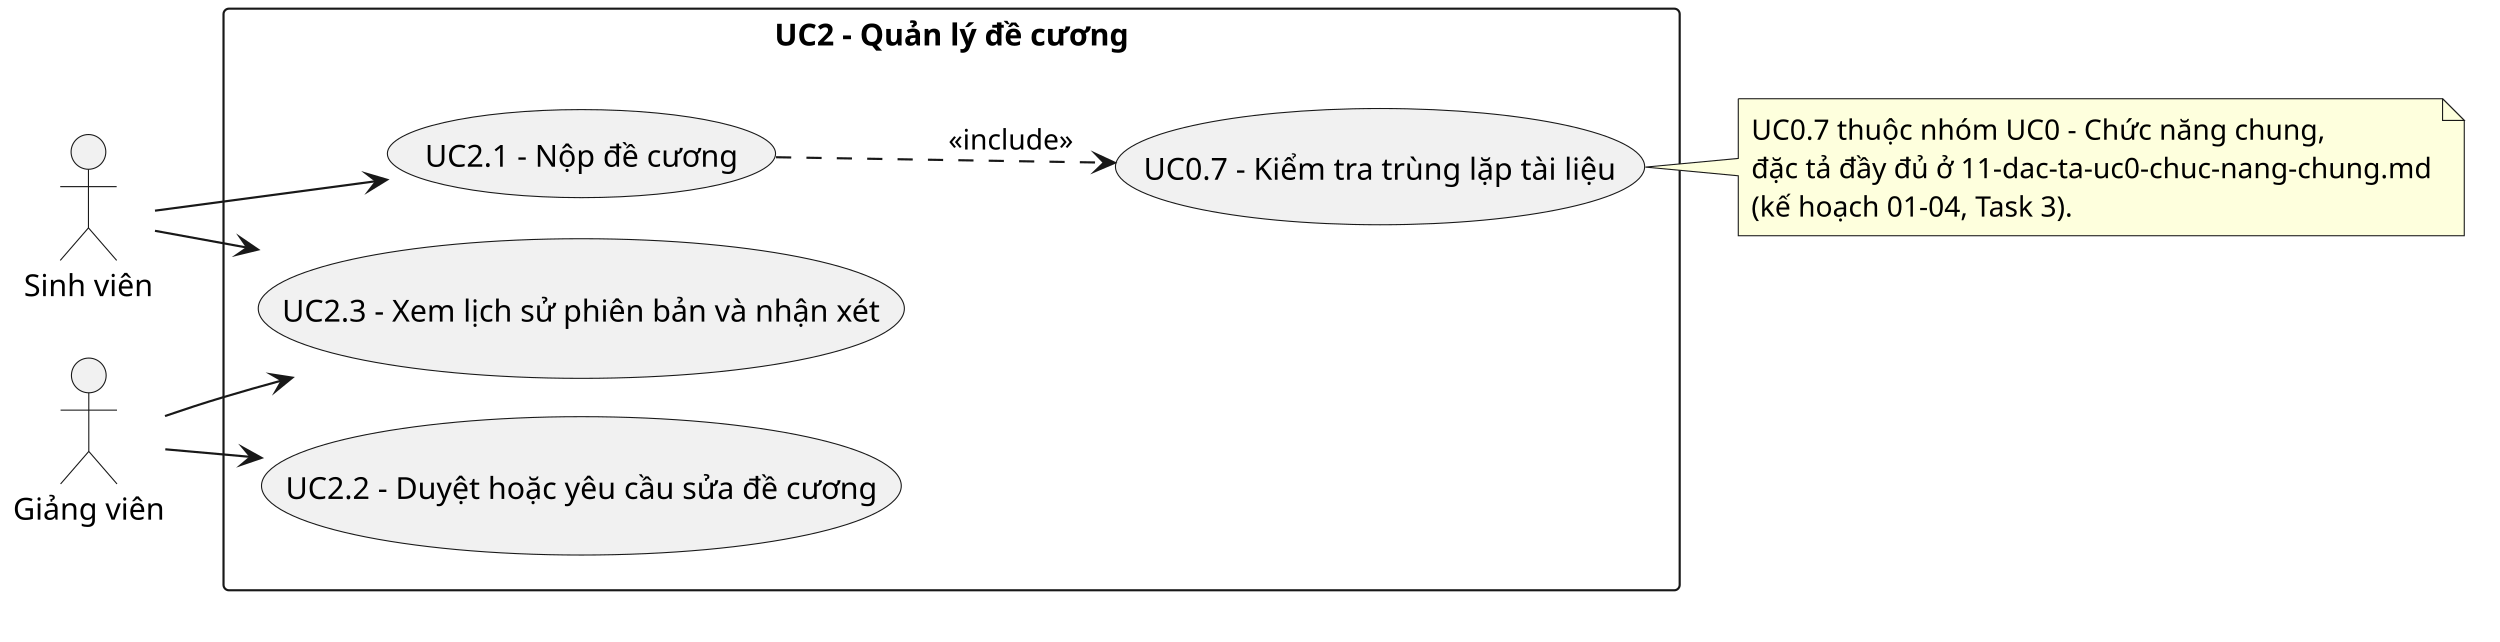
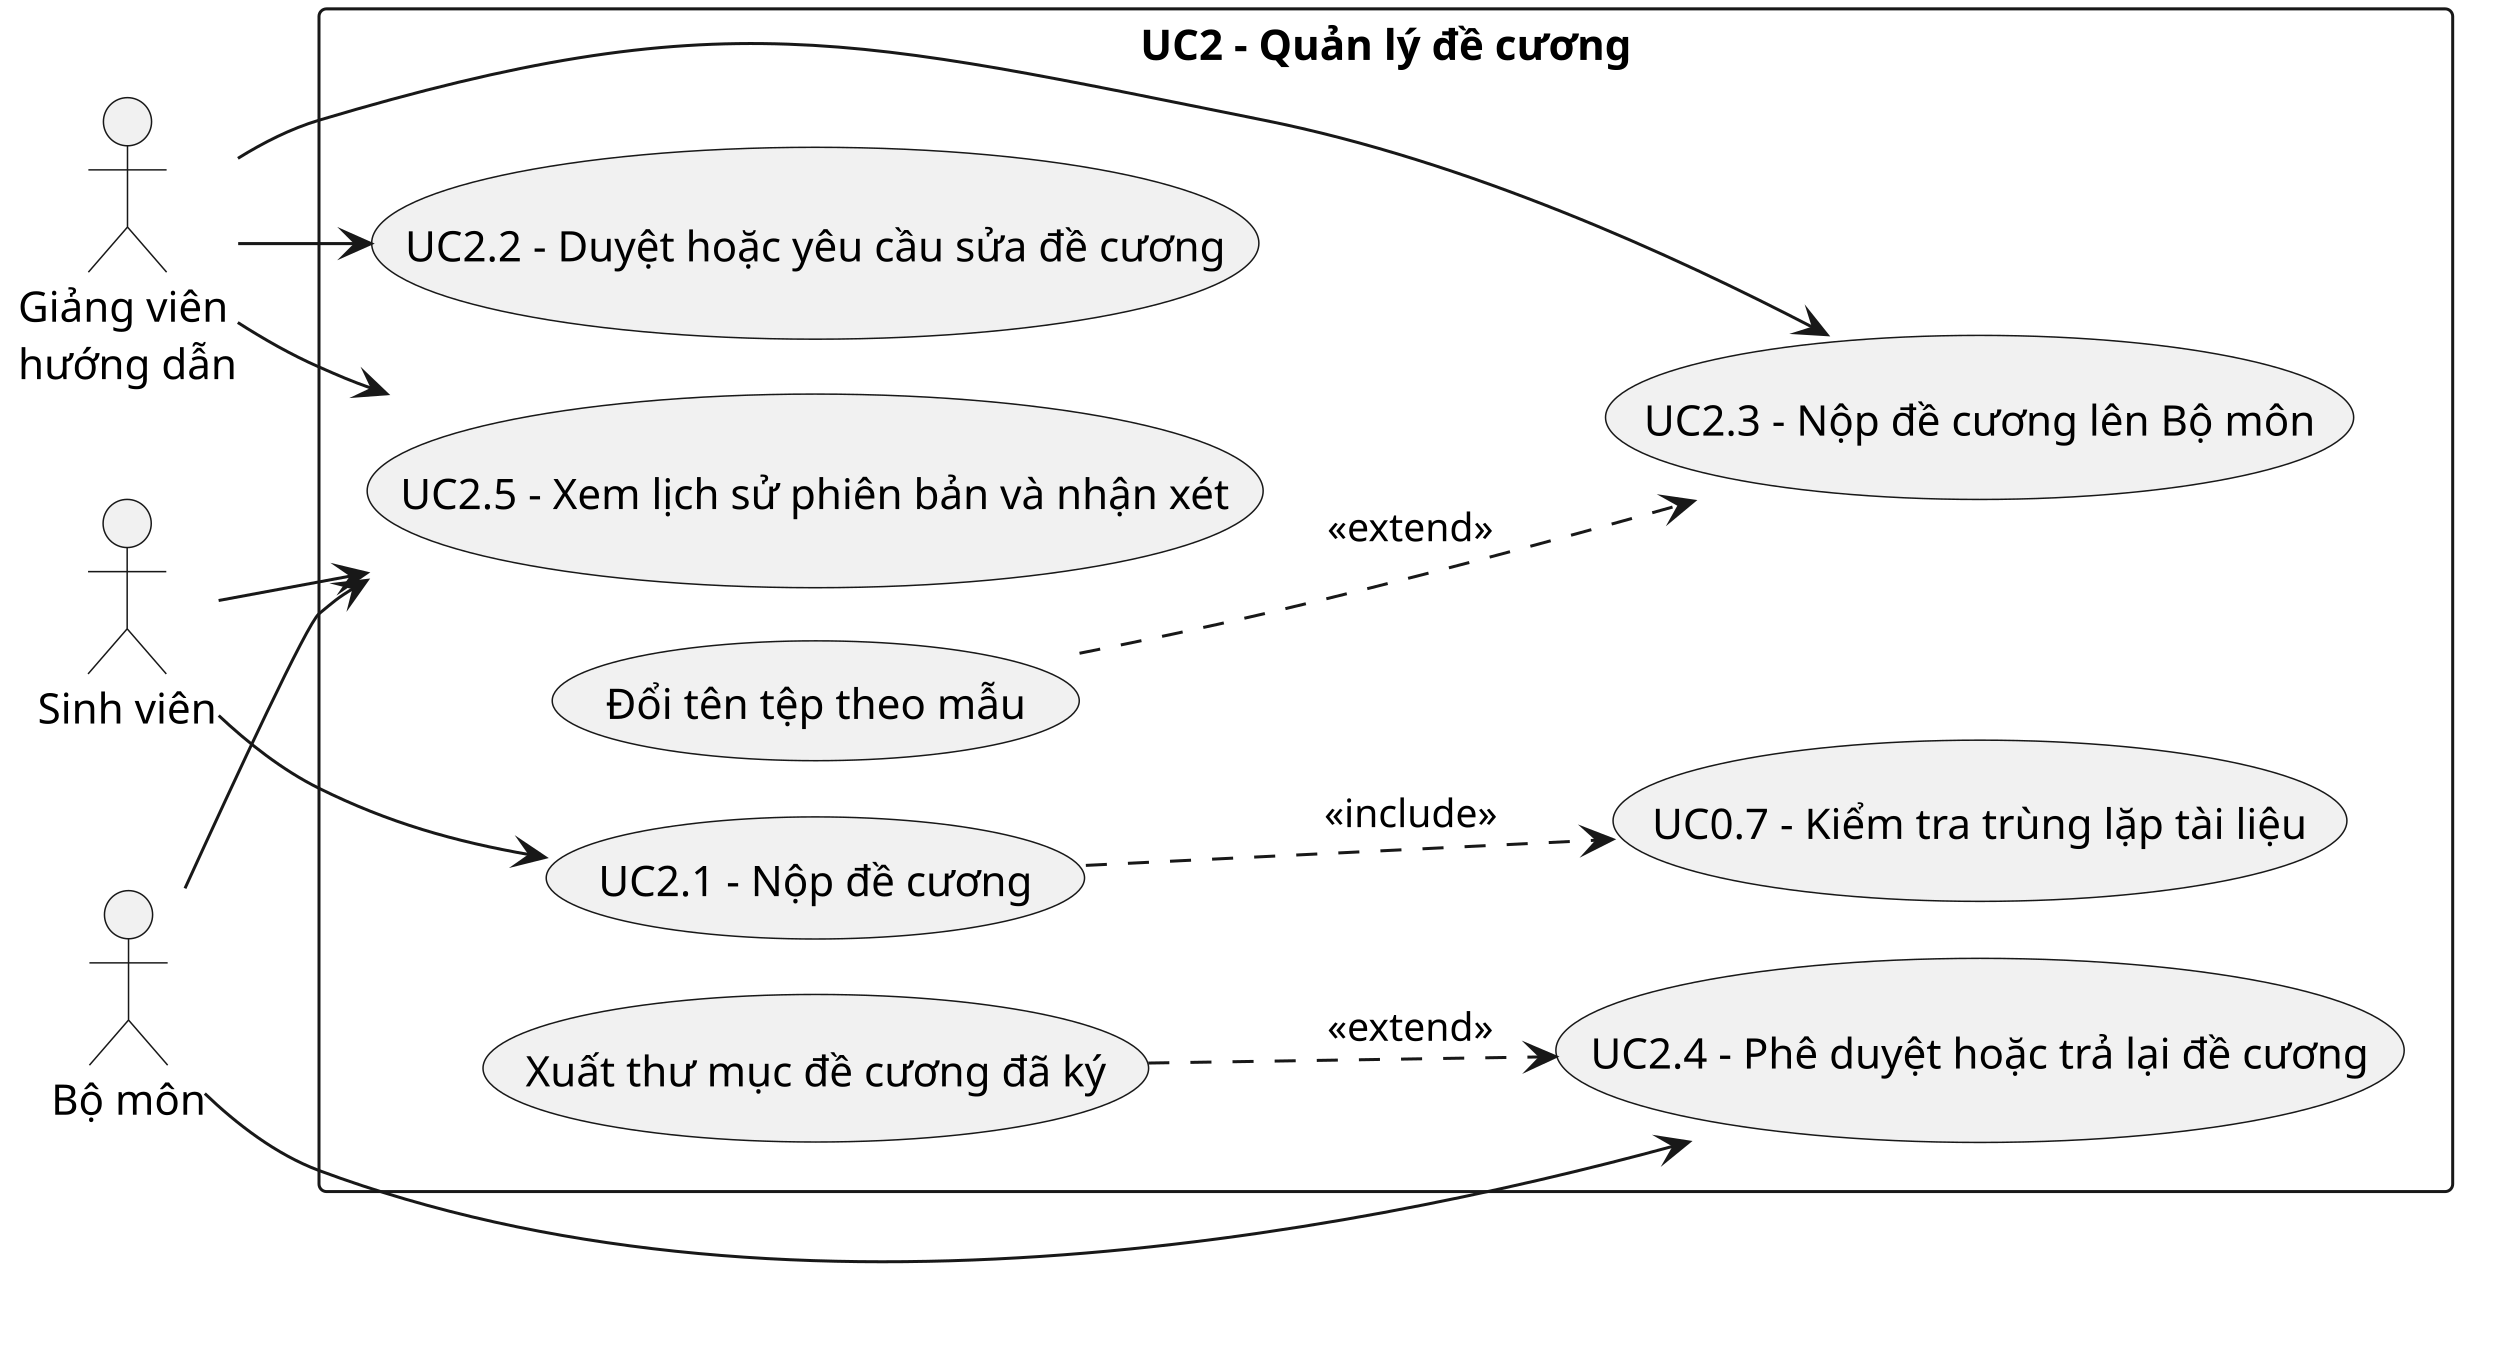
- <svg xmlns="http://www.w3.org/2000/svg" version="1.1" data-diagram-type="DESCRIPTION" style="width:1800px;height:462px;background:#FFFFFF;" width="1800px" height="462.5px" viewBox="0 0 1800 462" zoomAndPan="magnify" preserveAspectRatio="none" contentStyleType="text/css">
+ <svg xmlns="http://www.w3.org/2000/svg" version="1.1" data-diagram-type="DESCRIPTION" style="width:1298px;height:704px;background:#FFFFFF;" width="1298.438px" height="704.688px" viewBox="0 0 1298 704" zoomAndPan="magnify" preserveAspectRatio="none" contentStyleType="text/css">
  <defs />
  <g font-family="sans-serif" lengthAdjust="spacing">
-     <g class="cluster" data-qualified-name="UC2 - Qu.n l. .. c..ng" id="ent0003" data-source-line="7">
-       <rect x="160.938" y="6.25" width="1048.438" height="418.75" fill="none" style="stroke:#181818;stroke-width:1.563;" rx="3.906" ry="3.906" />
-       <text x="557.647" y="32.759" fill="#000" font-size="21.875" textLength="255.018" font-weight="700" font-family="'Noto Sans'">UC2 - Quản lý đề cương</text>
+     <g class="cluster" data-qualified-name="UC2 - Qu.n l. .. c..ng" id="ent0004" data-source-line="8">
+       <rect x="165.625" y="4.602" width="1107.813" height="614.063" fill="none" style="stroke:#181818;stroke-width:1.563;" rx="3.906" ry="3.906" />
+       <text x="592.022" y="31.111" fill="#000" font-size="21.875" textLength="255.018" font-weight="700" font-family="'Noto Sans'">UC2 - Quản lý đề cương</text>
    </g>
    <g class="entity" data-qualified-name="SV" id="ent0001" data-source-line="4">
-       <ellipse cx="63.683" cy="109.375" rx="12.5" ry="12.5" fill="#F1F1F1" style="stroke:#181818;stroke-width:0.781;" />
-       <path d="M63.683,121.875 L63.683,164.063 M43.37,134.375 L83.995,134.375 M63.683,164.063 L43.37,187.5 M63.683,164.063 L83.995,187.5" style="stroke:#181818;stroke-width:0.781;" fill="none" />
-       <text x="17.188" y="213.228" fill="#000" font-size="21.875" textLength="92.99" font-family="'Noto Sans'">Sinh viên</text>
+       <ellipse cx="66.026" cy="271.789" rx="12.5" ry="12.5" fill="#F1F1F1" style="stroke:#181818;stroke-width:0.781;" />
+       <path d="M66.026,284.289 L66.026,326.477 M45.714,296.789 L86.339,296.789 M66.026,326.477 L45.714,349.914 M66.026,326.477 L86.339,349.914" style="stroke:#181818;stroke-width:0.781;" fill="none" />
+       <text x="19.531" y="375.642" fill="#000" font-size="21.875" textLength="92.99" font-family="'Noto Sans'">Sinh viên</text>
    </g>
    <g class="entity" data-qualified-name="GV" id="ent0002" data-source-line="5">
-       <ellipse cx="63.931" cy="270.313" rx="12.5" ry="12.5" fill="#F1F1F1" style="stroke:#181818;stroke-width:0.781;" />
-       <path d="M63.931,282.813 L63.931,325 M43.619,295.313 L84.244,295.313 M63.931,325 L43.619,348.438 M63.931,325 L84.244,348.438" style="stroke:#181818;stroke-width:0.781;" fill="none" />
-       <text x="9.375" y="374.166" fill="#000" font-size="21.875" textLength="109.112" font-family="'Noto Sans'">Giảng viên</text>
+       <ellipse cx="66.195" cy="63.195" rx="12.5" ry="12.5" fill="#F1F1F1" style="stroke:#181818;stroke-width:0.781;" />
+       <path d="M66.195,75.695 L66.195,117.883 M45.883,88.195 L86.508,88.195 M66.195,117.883 L45.883,141.32 M66.195,117.883 L86.508,141.32" style="stroke:#181818;stroke-width:0.781;" fill="none" />
+       <text x="9.375" y="167.049" fill="#000" font-size="21.875" textLength="109.112" font-family="'Noto Sans'">Giảng viên</text>
+       <text x="9.375" y="196.842" fill="#000" font-size="21.875" textLength="113.64" font-family="'Noto Sans'">hướng dẫn</text>
    </g>
-     <g class="entity" data-qualified-name="GMN13" id="ent0014" data-source-line="22">
-       <path d="M1251.563,71.094 L1251.563,114.063 L1184.671,120.313 L1251.563,126.563 L1251.563,169.716 A0,0 0 0 0 1251.563,169.716 L1774.272,169.716 A0,0 0 0 0 1774.272,169.716 L1774.272,86.719 L1758.647,71.094 L1251.563,71.094 A0,0 0 0 0 1251.563,71.094" style="stroke:#181818;stroke-width:0.781;" fill="#FEFFDD" />
-       <path d="M1758.647,71.094 L1758.647,86.719 L1774.272,86.719 L1758.647,71.094" style="stroke:#181818;stroke-width:0.781;" fill="#FEFFDD" />
-       <text x="1260.938" y="100.62" fill="#000" font-size="20.313" textLength="413.218" font-family="'Noto Sans'">UC0.7 thuộc nhóm UC0 - Chức năng chung,</text>
-       <text x="1260.938" y="128.286" fill="#000" font-size="20.313" textLength="489.897" font-family="'Noto Sans'">đặc tả đầy đủ ở 11-dac-ta-uc0-chuc-nang-chung.md</text>
-       <text x="1260.938" y="155.952" fill="#000" font-size="20.313" textLength="232.944" font-family="'Noto Sans'">(kế hoạch 01-04, Task 3).</text>
+     <g class="entity" data-qualified-name="BM" id="ent0003" data-source-line="6">
+       <ellipse cx="66.736" cy="474.914" rx="12.5" ry="12.5" fill="#F1F1F1" style="stroke:#181818;stroke-width:0.781;" />
+       <path d="M66.736,487.414 L66.736,529.602 M46.423,499.914 L87.048,499.914 M66.736,529.602 L46.423,553.039 M66.736,529.602 L87.048,553.039" style="stroke:#181818;stroke-width:0.781;" fill="none" />
+       <text x="26.563" y="578.767" fill="#000" font-size="21.875" textLength="80.347" font-family="'Noto Sans'">Bộ môn</text>
    </g>
-     <g class="entity" data-qualified-name="UC2 - Qu.n l. .. c..ng.UC2_1" id="ent0004" data-source-line="8">
-       <ellipse cx="418.655" cy="110.606" rx="139.749" ry="31.7" fill="#F1F1F1" style="stroke:#181818;stroke-width:0.781;" />
-       <text x="305.989" y="120.034" fill="#000" font-size="21.875" textLength="225.333" font-family="'Noto Sans'">UC2.1 - Nộp đề cương</text>
+     <g class="entity" data-qualified-name="UC2 - Qu.n l. .. c..ng.UC2_1" id="ent0005" data-source-line="9">
+       <ellipse cx="423.343" cy="455.833" rx="139.749" ry="31.7" fill="#F1F1F1" style="stroke:#181818;stroke-width:0.781;" />
+       <text x="310.676" y="465.261" fill="#000" font-size="21.875" textLength="225.333" font-family="'Noto Sans'">UC2.1 - Nộp đề cương</text>
    </g>
-     <g class="entity" data-qualified-name="UC2 - Qu.n l. .. c..ng.UC2_2" id="ent0005" data-source-line="9">
-       <ellipse cx="418.602" cy="349.814" rx="230.321" ry="49.814" fill="#F1F1F1" style="stroke:#181818;stroke-width:0.781;" />
-       <text x="205.617" y="359.242" fill="#000" font-size="21.875" textLength="425.97" font-family="'Noto Sans'">UC2.2 - Duyệt hoặc yêu cầu sửa đề cương</text>
+     <g class="entity" data-qualified-name="UC2 - Qu.n l. .. c..ng.UC2_2" id="ent0006" data-source-line="10">
+       <ellipse cx="423.29" cy="126.291" rx="230.321" ry="49.814" fill="#F1F1F1" style="stroke:#181818;stroke-width:0.781;" />
+       <text x="210.305" y="135.719" fill="#000" font-size="21.875" textLength="425.97" font-family="'Noto Sans'">UC2.2 - Duyệt hoặc yêu cầu sửa đề cương</text>
    </g>
-     <g class="entity" data-qualified-name="UC2 - Qu.n l. .. c..ng.UC2_3" id="ent0006" data-source-line="10">
-       <ellipse cx="418.542" cy="222.146" rx="232.604" ry="50.271" fill="#F1F1F1" style="stroke:#181818;stroke-width:0.781;" />
-       <text x="203.139" y="231.574" fill="#000" font-size="21.875" textLength="430.804" font-family="'Noto Sans'">UC2.3 - Xem lịch sử phiên bản và nhận xét</text>
+     <g class="entity" data-qualified-name="UC2 - Qu.n l. .. c..ng.UC2_3" id="ent0007" data-source-line="11">
+       <ellipse cx="1027.808" cy="216.726" rx="194.215" ry="42.593" fill="#F1F1F1" style="stroke:#181818;stroke-width:0.781;" />
+       <text x="853.531" y="226.154" fill="#000" font-size="21.875" textLength="348.555" font-family="'Noto Sans'">UC2.3 - Nộp đề cương lên Bộ môn</text>
    </g>
-     <g class="entity" data-qualified-name="UC2 - Qu.n l. .. c..ng.UC0_7" id="ent0007" data-source-line="11">
-       <ellipse cx="993.635" cy="119.977" rx="190.51" ry="41.852" fill="#F1F1F1" style="stroke:#181818;stroke-width:0.781;" />
-       <text x="823.394" y="129.405" fill="#000" font-size="21.875" textLength="340.483" font-family="'Noto Sans'">UC0.7 - Kiểm tra trùng lặp tài liệu</text>
+     <g class="entity" data-qualified-name="UC2 - Qu.n l. .. c..ng.UC2_3X" id="ent0008" data-source-line="12">
+       <ellipse cx="423.535" cy="363.84" rx="136.817" ry="31.113" fill="#F1F1F1" style="stroke:#181818;stroke-width:0.781;" />
+       <text x="314.401" y="373.268" fill="#000" font-size="21.875" textLength="218.268" font-family="'Noto Sans'">Đổi tên tệp theo mẫu</text>
    </g>
-     <g class="link" data-entity-1="ent0001" data-entity-2="ent0004" id="lnk8" data-link-type="dependency">
-       <polygon points="278.588,129.417,263.823,125.081,270.844,130.45,265.475,137.471,278.588,129.417" fill="#181818" style="stroke:#181818;stroke-width:1.563;stroke-linejoin:miter;stroke-miterlimit:10;" />
-       <path d="M111.586,151.684 C154.022,146.026 211.521,138.36 270.844,130.45" style="stroke:#181818;stroke-width:1.563;" fill="none" />
+     <g class="entity" data-qualified-name="UC2 - Qu.n l. .. c..ng.UC2_4" id="ent0009" data-source-line="13">
+       <ellipse cx="1028.035" cy="545.365" rx="220.222" ry="47.794" fill="#F1F1F1" style="stroke:#181818;stroke-width:0.781;" />
+       <text x="825.779" y="554.793" fill="#000" font-size="21.875" textLength="404.511" font-family="'Noto Sans'">UC2.4 - Phê duyệt hoặc trả lại đề cương</text>
    </g>
-     <g class="link" data-entity-1="ent0002" data-entity-2="ent0005" id="lnk9" data-link-type="dependency">
-       <polygon points="188.241,329.649,174.787,322.179,180.459,328.958,173.681,334.63,188.241,329.649" fill="#181818" style="stroke:#181818;stroke-width:1.563;stroke-linejoin:miter;stroke-miterlimit:10;" />
-       <path d="M119.02,323.496 C138.805,325.255 154.914,326.687 180.459,328.958" style="stroke:#181818;stroke-width:1.563;" fill="none" />
+     <g class="entity" data-qualified-name="UC2 - Qu.n l. .. c..ng.UC2_4X" id="ent0010" data-source-line="14">
+       <ellipse cx="423.568" cy="554.628" rx="172.786" ry="38.307" fill="#F1F1F1" style="stroke:#181818;stroke-width:0.781;" />
+       <text x="272.871" y="564.056" fill="#000" font-size="21.875" textLength="301.393" font-family="'Noto Sans'">Xuất thư mục đề cương đã ký</text>
    </g>
-     <g class="link" data-entity-1="ent0001" data-entity-2="ent0006" id="lnk10" data-link-type="dependency">
-       <polygon points="185.706,179.694,172.992,171.024,178.02,178.293,170.751,183.322,185.706,179.694" fill="#181818" style="stroke:#181818;stroke-width:1.563;stroke-linejoin:miter;stroke-miterlimit:10;" />
-       <path d="M111.586,166.188 C132.059,169.918 150.156,173.216 178.02,178.293" style="stroke:#181818;stroke-width:1.563;" fill="none" />
+     <g class="entity" data-qualified-name="UC2 - Qu.n l. .. c..ng.UC2_5" id="ent0011" data-source-line="15">
+       <ellipse cx="423.229" cy="254.873" rx="232.604" ry="50.271" fill="#F1F1F1" style="stroke:#181818;stroke-width:0.781;" />
+       <text x="207.827" y="264.301" fill="#000" font-size="21.875" textLength="430.804" font-family="'Noto Sans'">UC2.5 - Xem lịch sử phiên bản và nhận xét</text>
    </g>
-     <g class="link" data-entity-1="ent0002" data-entity-2="ent0006" id="lnk11" data-link-type="dependency">
-       <polygon points="210.472,271.907,195.262,269.564,202.933,273.956,198.541,281.627,210.472,271.907" fill="#181818" style="stroke:#181818;stroke-width:1.563;stroke-linejoin:miter;stroke-miterlimit:10;" />
-       <path d="M118.797,299.535 C132.456,294.85 147.179,290.017 160.938,285.938 C176.985,281.179 186.126,278.524 202.933,273.956" style="stroke:#181818;stroke-width:1.563;" fill="none" />
+     <g class="entity" data-qualified-name="UC2 - Qu.n l. .. c..ng.UC0_7" id="ent0012" data-source-line="16">
+       <ellipse cx="1028.01" cy="426.141" rx="190.51" ry="41.852" fill="#F1F1F1" style="stroke:#181818;stroke-width:0.781;" />
+       <text x="857.769" y="435.569" fill="#000" font-size="21.875" textLength="340.483" font-family="'Noto Sans'">UC0.7 - Kiểm tra trùng lặp tài liệu</text>
    </g>
-     <g class="link" data-entity-1="ent0004" data-entity-2="ent0007" id="lnk12" data-link-type="dependency">
-       <polygon points="802.636,117.205,788.678,110.725,794.825,117.077,788.473,123.224,802.636,117.205" fill="#181818" style="stroke:#181818;stroke-width:1.563;stroke-linejoin:miter;stroke-miterlimit:10;" />
-       <path d="M558.747,113.207 C631.967,114.407 715.145,115.771 794.825,117.077" style="stroke:#181818;stroke-width:1.563;stroke-dasharray:10.938,10.938;" fill="none" />
-       <text x="682.813" y="107.652" fill="#000" font-size="20.313" textLength="89.964" font-family="'Noto Sans'">«include»</text>
+     <g class="link" data-entity-1="ent0001" data-entity-2="ent0005" id="lnk13" data-link-type="dependency">
+       <polygon points="283.047,445.167,270.271,436.588,275.351,443.821,268.118,448.901,283.047,445.167" fill="#181818" style="stroke:#181818;stroke-width:1.563;stroke-linejoin:miter;stroke-miterlimit:10;" />
+       <path d="M113.566,371.507 C128.778,385.775 146.71,399.914 165.625,409.289 C201.689,427.165 235.953,436.931 275.351,443.821" style="stroke:#181818;stroke-width:1.563;" fill="none" />
+     </g>
+     <g class="link" data-entity-1="ent0002" data-entity-2="ent0006" id="lnk14" data-link-type="dependency">
+       <polygon points="192.644,126.477,178.581,120.227,184.831,126.477,178.581,132.727,192.644,126.477" fill="#181818" style="stroke:#181818;stroke-width:1.563;stroke-linejoin:miter;stroke-miterlimit:10;" />
+       <path d="M123.656,126.477 C143.511,126.477 159.478,126.477 184.831,126.477" style="stroke:#181818;stroke-width:1.563;" fill="none" />
+     </g>
+     <g class="link" data-entity-1="ent0002" data-entity-2="ent0007" id="lnk15" data-link-type="dependency">
+       <polygon points="948.568,173.779,938.967,161.752,941.634,170.179,933.207,172.846,948.568,173.779" fill="#181818" style="stroke:#181818;stroke-width:1.563;stroke-linejoin:miter;stroke-miterlimit:10;" />
+       <path d="M123.538,82.216 C136.638,74.068 151.054,66.767 165.625,62.414 C374.557,0 442.448,19.554 656.25,62.414 C762.138,83.641 868.622,132.271 941.634,170.179" style="stroke:#181818;stroke-width:1.563;" fill="none" />
+     </g>
+     <g class="link" data-entity-1="ent0003" data-entity-2="ent0009" id="lnk16" data-link-type="dependency">
+       <polygon points="876.915,592.902,861.706,590.561,869.376,594.952,864.985,602.623,876.915,592.902" fill="#181818" style="stroke:#181818;stroke-width:1.563;stroke-linejoin:miter;stroke-miterlimit:10;" />
+       <path d="M106.336,567.776 C122.798,583.553 143.366,599.443 165.625,607.727 C402.459,695.868 693.292,642.826 869.376,594.952" style="stroke:#181818;stroke-width:1.563;" fill="none" />
+     </g>
+     <g class="link" data-entity-1="ent0001" data-entity-2="ent0011" id="lnk17" data-link-type="dependency">
+       <polygon points="190.377,297.529,175.411,293.947,182.695,298.953,177.69,306.238,190.377,297.529" fill="#181818" style="stroke:#181818;stroke-width:1.563;stroke-linejoin:miter;stroke-miterlimit:10;" />
+       <path d="M113.511,311.782 C134.607,307.87 153.73,304.324 182.695,298.953" style="stroke:#181818;stroke-width:1.563;" fill="none" />
+     </g>
+     <g class="link" data-entity-1="ent0002" data-entity-2="ent0011" id="lnk18" data-link-type="dependency">
+       <polygon points="200.801,204.45,189.671,193.823,193.446,201.815,185.454,205.59,200.801,204.45" fill="#181818" style="stroke:#181818;stroke-width:1.563;stroke-linejoin:miter;stroke-miterlimit:10;" />
+       <path d="M123.458,167.452 C136.79,175.985 151.323,184.276 165.625,190.539 C176.966,195.506 181.411,197.503 193.446,201.815" style="stroke:#181818;stroke-width:1.563;" fill="none" />
+     </g>
+     <g class="link" data-entity-1="ent0003" data-entity-2="ent0011" id="lnk19" data-link-type="dependency">
+       <polygon points="190.555,301.322,175.272,303.122,183.836,305.308,181.65,313.872,190.555,301.322" fill="#181818" style="stroke:#181818;stroke-width:1.563;stroke-linejoin:miter;stroke-miterlimit:10;" />
+       <path d="M96.047,461.236 C122.676,402.851 159.509,323.664 165.625,318.664 C173.436,312.279 175.078,310.505 183.836,305.308" style="stroke:#181818;stroke-width:1.563;" fill="none" />
+     </g>
+     <g class="link" data-entity-1="ent0005" data-entity-2="ent0012" id="lnk20" data-link-type="dependency">
+       <polygon points="837.221,435.821,822.867,430.272,829.418,436.206,823.484,442.756,837.221,435.821" fill="#181818" style="stroke:#181818;stroke-width:1.563;stroke-linejoin:miter;stroke-miterlimit:10;" />
+       <path d="M563.766,449.316 C644.96,445.309 740.803,440.579 829.418,436.206" style="stroke:#181818;stroke-width:1.563;stroke-dasharray:10.938,10.938;" fill="none" />
+       <text x="687.5" y="429.441" fill="#000" font-size="20.313" textLength="89.964" font-family="'Noto Sans'">«include»</text>
+     </g>
+     <g class="link" data-entity-1="ent0008" data-entity-2="ent0007" id="lnk21" data-link-type="dependency">
+       <polygon points="879.442,260.149,864.21,257.954,871.923,262.271,867.606,269.984,879.442,260.149" fill="#181818" style="stroke:#181818;stroke-width:1.563;stroke-linejoin:miter;stroke-miterlimit:10;" />
+       <path d="M560.481,339.177 C592.012,332.922 625.383,325.911 656.25,318.664 C730.236,301.295 804.244,281.378 871.923,262.271" style="stroke:#181818;stroke-width:1.563;stroke-dasharray:10.938,10.938;" fill="none" />
+       <text x="689.063" y="281.003" fill="#000" font-size="20.313" textLength="86.714" font-family="'Noto Sans'">«extend»</text>
+     </g>
+     <g class="link" data-entity-1="ent0010" data-entity-2="ent0009" id="lnk22" data-link-type="dependency">
+       <polygon points="807.745,548.637,793.587,542.607,799.933,548.759,793.781,555.105,807.745,548.637" fill="#181818" style="stroke:#181818;stroke-width:1.563;stroke-linejoin:miter;stroke-miterlimit:10;" />
+       <path d="M596.176,551.934 C661.993,550.908 730.236,549.845 799.933,548.759" style="stroke:#181818;stroke-width:1.563;stroke-dasharray:10.938,10.938;" fill="none" />
+       <text x="689.063" y="540.378" fill="#000" font-size="20.313" textLength="86.714" font-family="'Noto Sans'">«extend»</text>
    </g>
  </g>
</svg>
